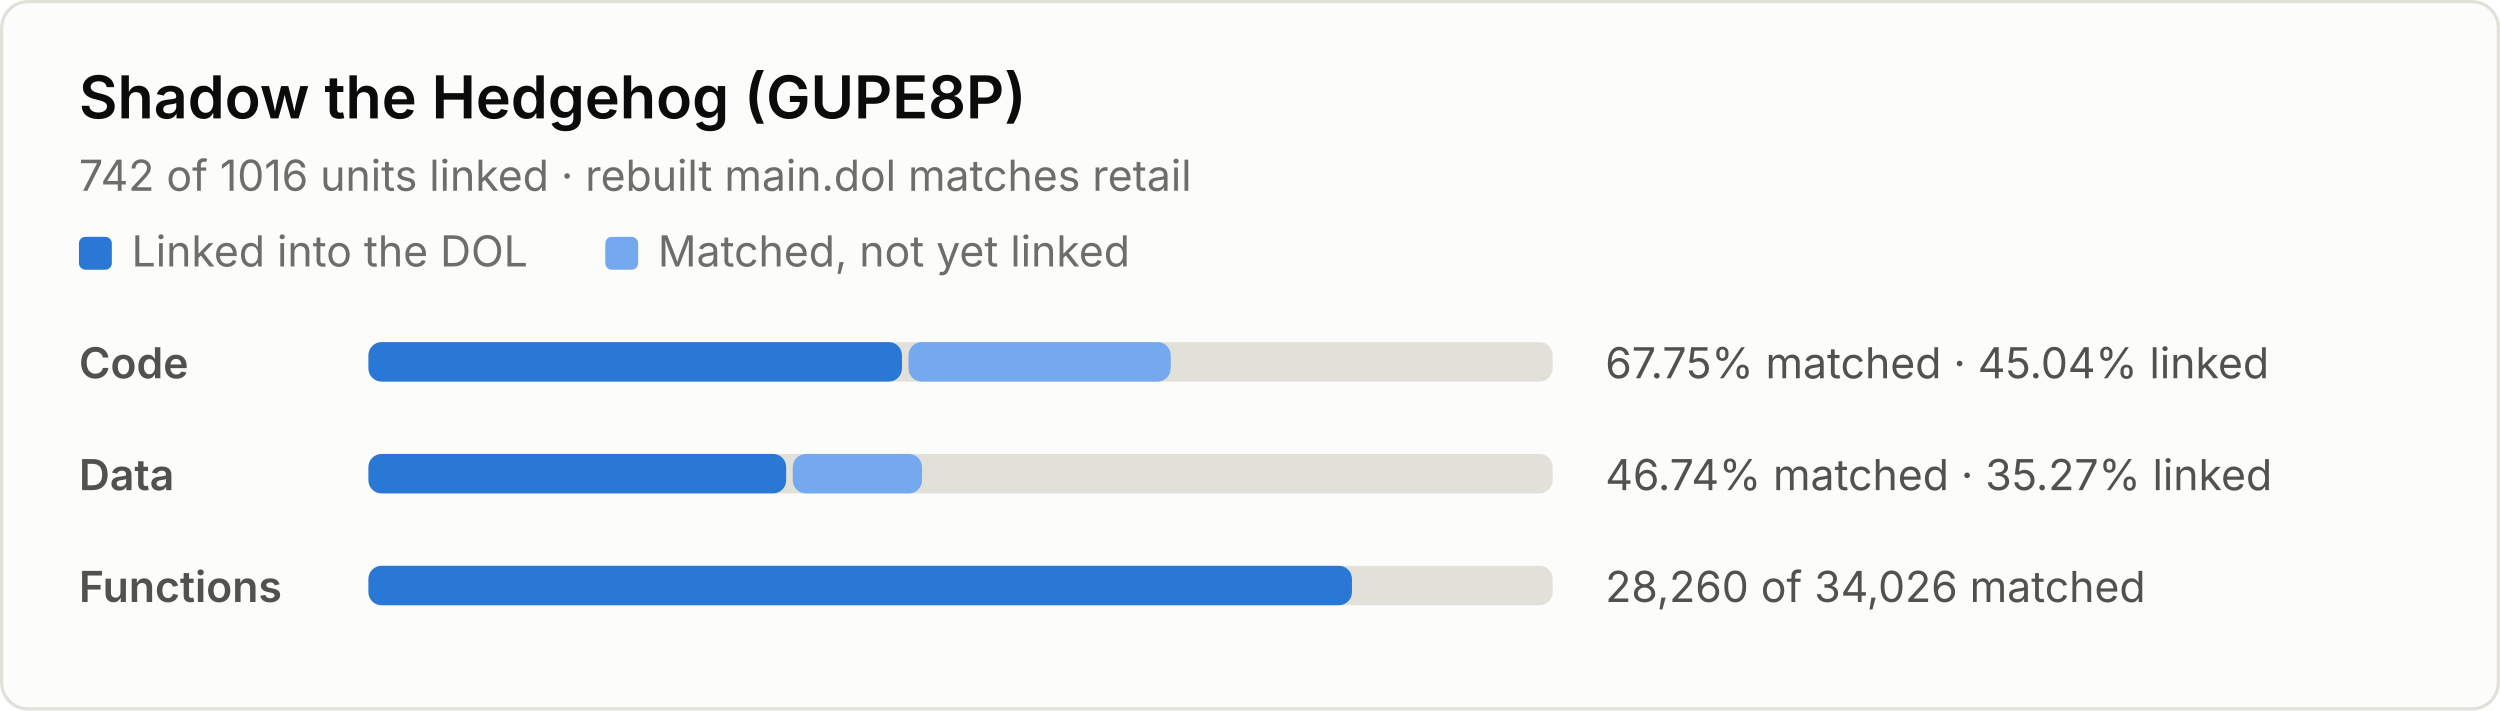
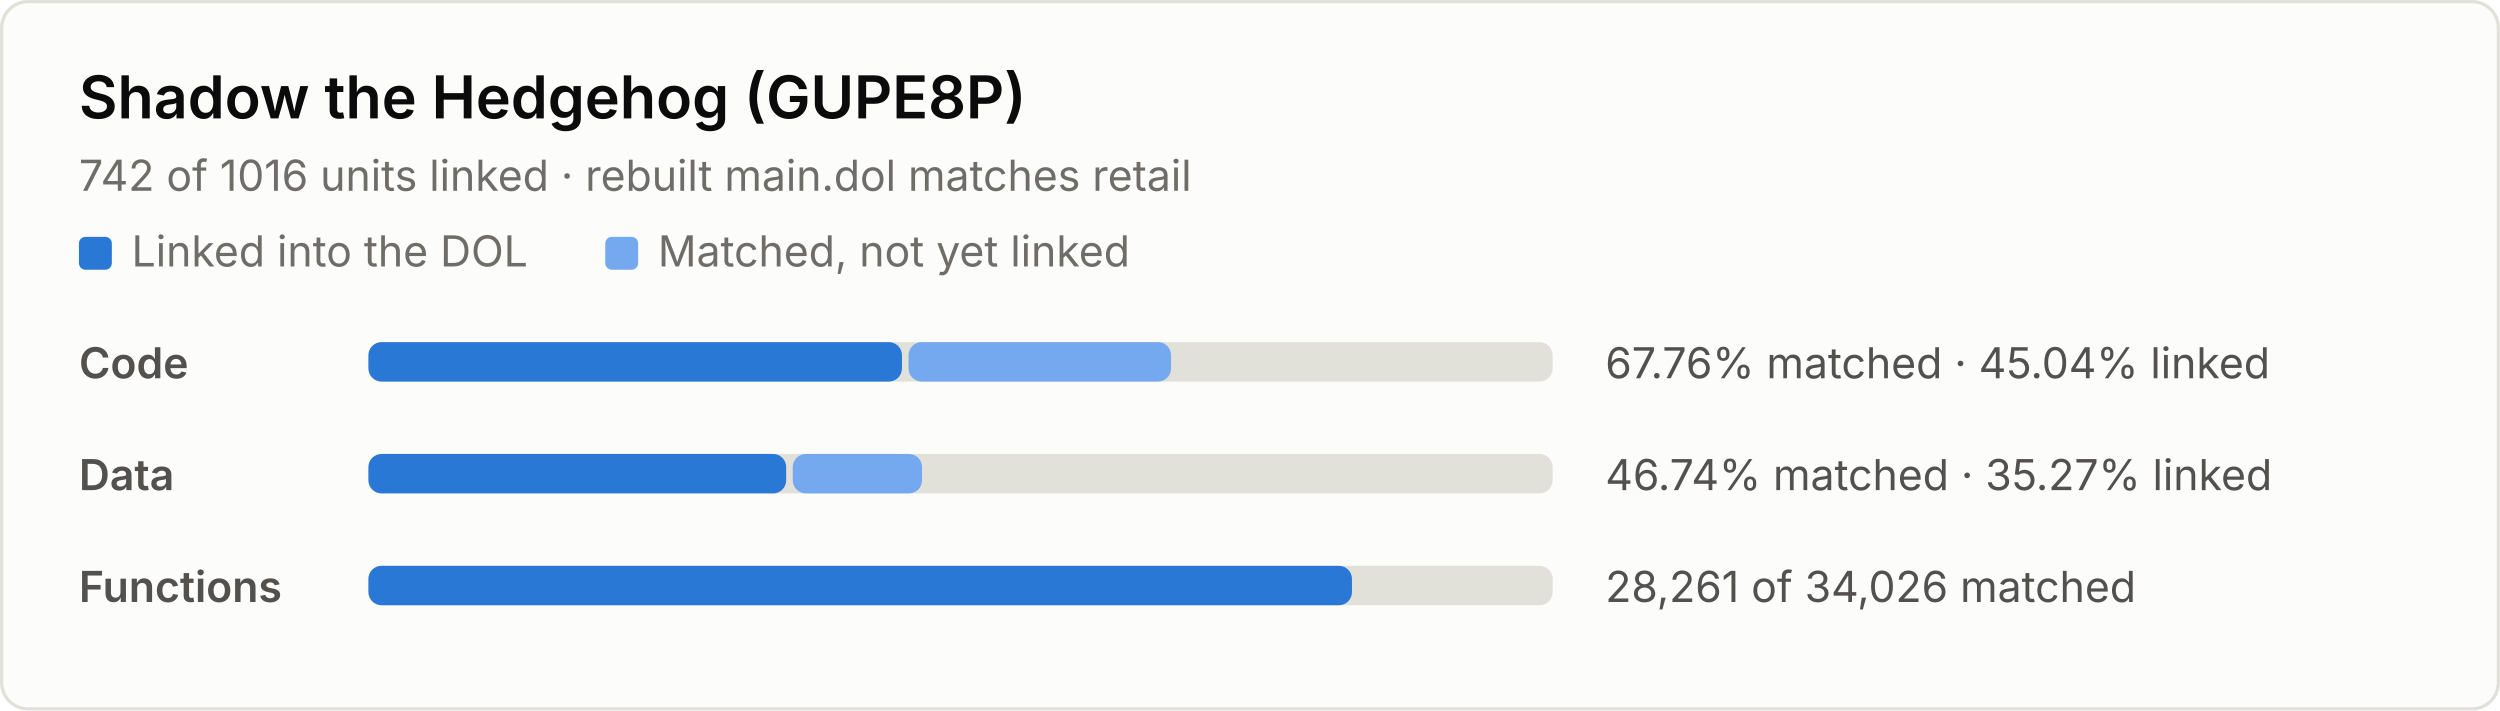
- <svg xmlns="http://www.w3.org/2000/svg" width="760" height="216" viewBox="0 0 760 216" role="img" aria-label="Decompilation progress: 67.75% of code matched, 45.04% linked">
+ <svg xmlns="http://www.w3.org/2000/svg" width="760" height="216" viewBox="0 0 760 216" role="img" aria-label="Decompilation progress: 67.76% of code matched, 45.04% linked">
  <style>
.bg { fill: #fcfcfb; stroke: #e1e0d9; }
.title { fill: #0b0b0b; font: 600 18px system-ui, -apple-system, "Segoe UI", sans-serif; }
.sub, .label, .nums, .key { font: 13px system-ui, -apple-system, "Segoe UI", sans-serif; }
.sub, .key { fill: #6f6d68; }
.label { fill: #52514e; font-weight: 600; }
.nums { fill: #52514e; font-variant-numeric: tabular-nums; }
.track { fill: #e1e0d9; }
.linked { fill: #2a78d6; }
.matched { fill: #74a9f0; }
@media (prefers-color-scheme: dark) {
  .bg { fill: #1a1a19; stroke: #2c2c2a; }
  .title { fill: #f0efec; }
  .sub, .key { fill: #9a988f; }
  .label, .nums { fill: #c3c2b7; }
  .track { fill: #2c2c2a; }
  .linked { fill: #4a94ec; }
  .matched { fill: #2260b0; }
}
</style>
  <rect class="bg" x="0.5" y="0.5" width="759" height="215" rx="8" />
  <text class="title" x="24" y="36">Shadow the Hedgehog (GUPE8P)</text>
  <text class="sub" x="24" y="58">742 of 1016 units linked · rebuilt main.dol matches retail</text>
  <rect class="linked" x="24" y="72" width="10" height="10" rx="2" />
  <text class="key" x="40" y="81">Linked into the DOL</text>
  <rect class="matched" x="184" y="72" width="10" height="10" rx="2" />
  <text class="key" x="200" y="81">Matched, not yet linked</text>
  <text class="label" x="24" y="115">Code</text>
  <rect class="track" x="112" y="104" width="360" height="12" rx="4" />
  <rect class="linked" x="112" y="104" width="162.2" height="12" rx="4" />
-   <rect class="matched" x="276.2" y="104" width="79.7" height="12" rx="4" />
-   <text class="nums" x="488" y="115">67.75% matched · 45.04% linked</text>
+   <rect class="matched" x="276.2" y="104" width="79.8" height="12" rx="4" />
+   <text class="nums" x="488" y="115">67.76% matched · 45.04% linked</text>
  <text class="label" x="24" y="149">Data</text>
  <rect class="track" x="112" y="138" width="360" height="12" rx="4" />
  <rect class="linked" x="112" y="138" width="127.0" height="12" rx="4" />
  <rect class="matched" x="241.0" y="138" width="39.3" height="12" rx="4" />
  <text class="nums" x="488" y="149">46.74% matched · 35.27% linked</text>
  <text class="label" x="24" y="183">Functions</text>
  <rect class="track" x="112" y="172" width="360" height="12" rx="4" />
  <rect class="linked" x="112" y="172" width="299.0" height="12" rx="4" />
-   <text class="nums" x="488" y="183">28,260 of 34,026 matched</text>
+   <text class="nums" x="488" y="183">28,261 of 34,026 matched</text>
</svg>
